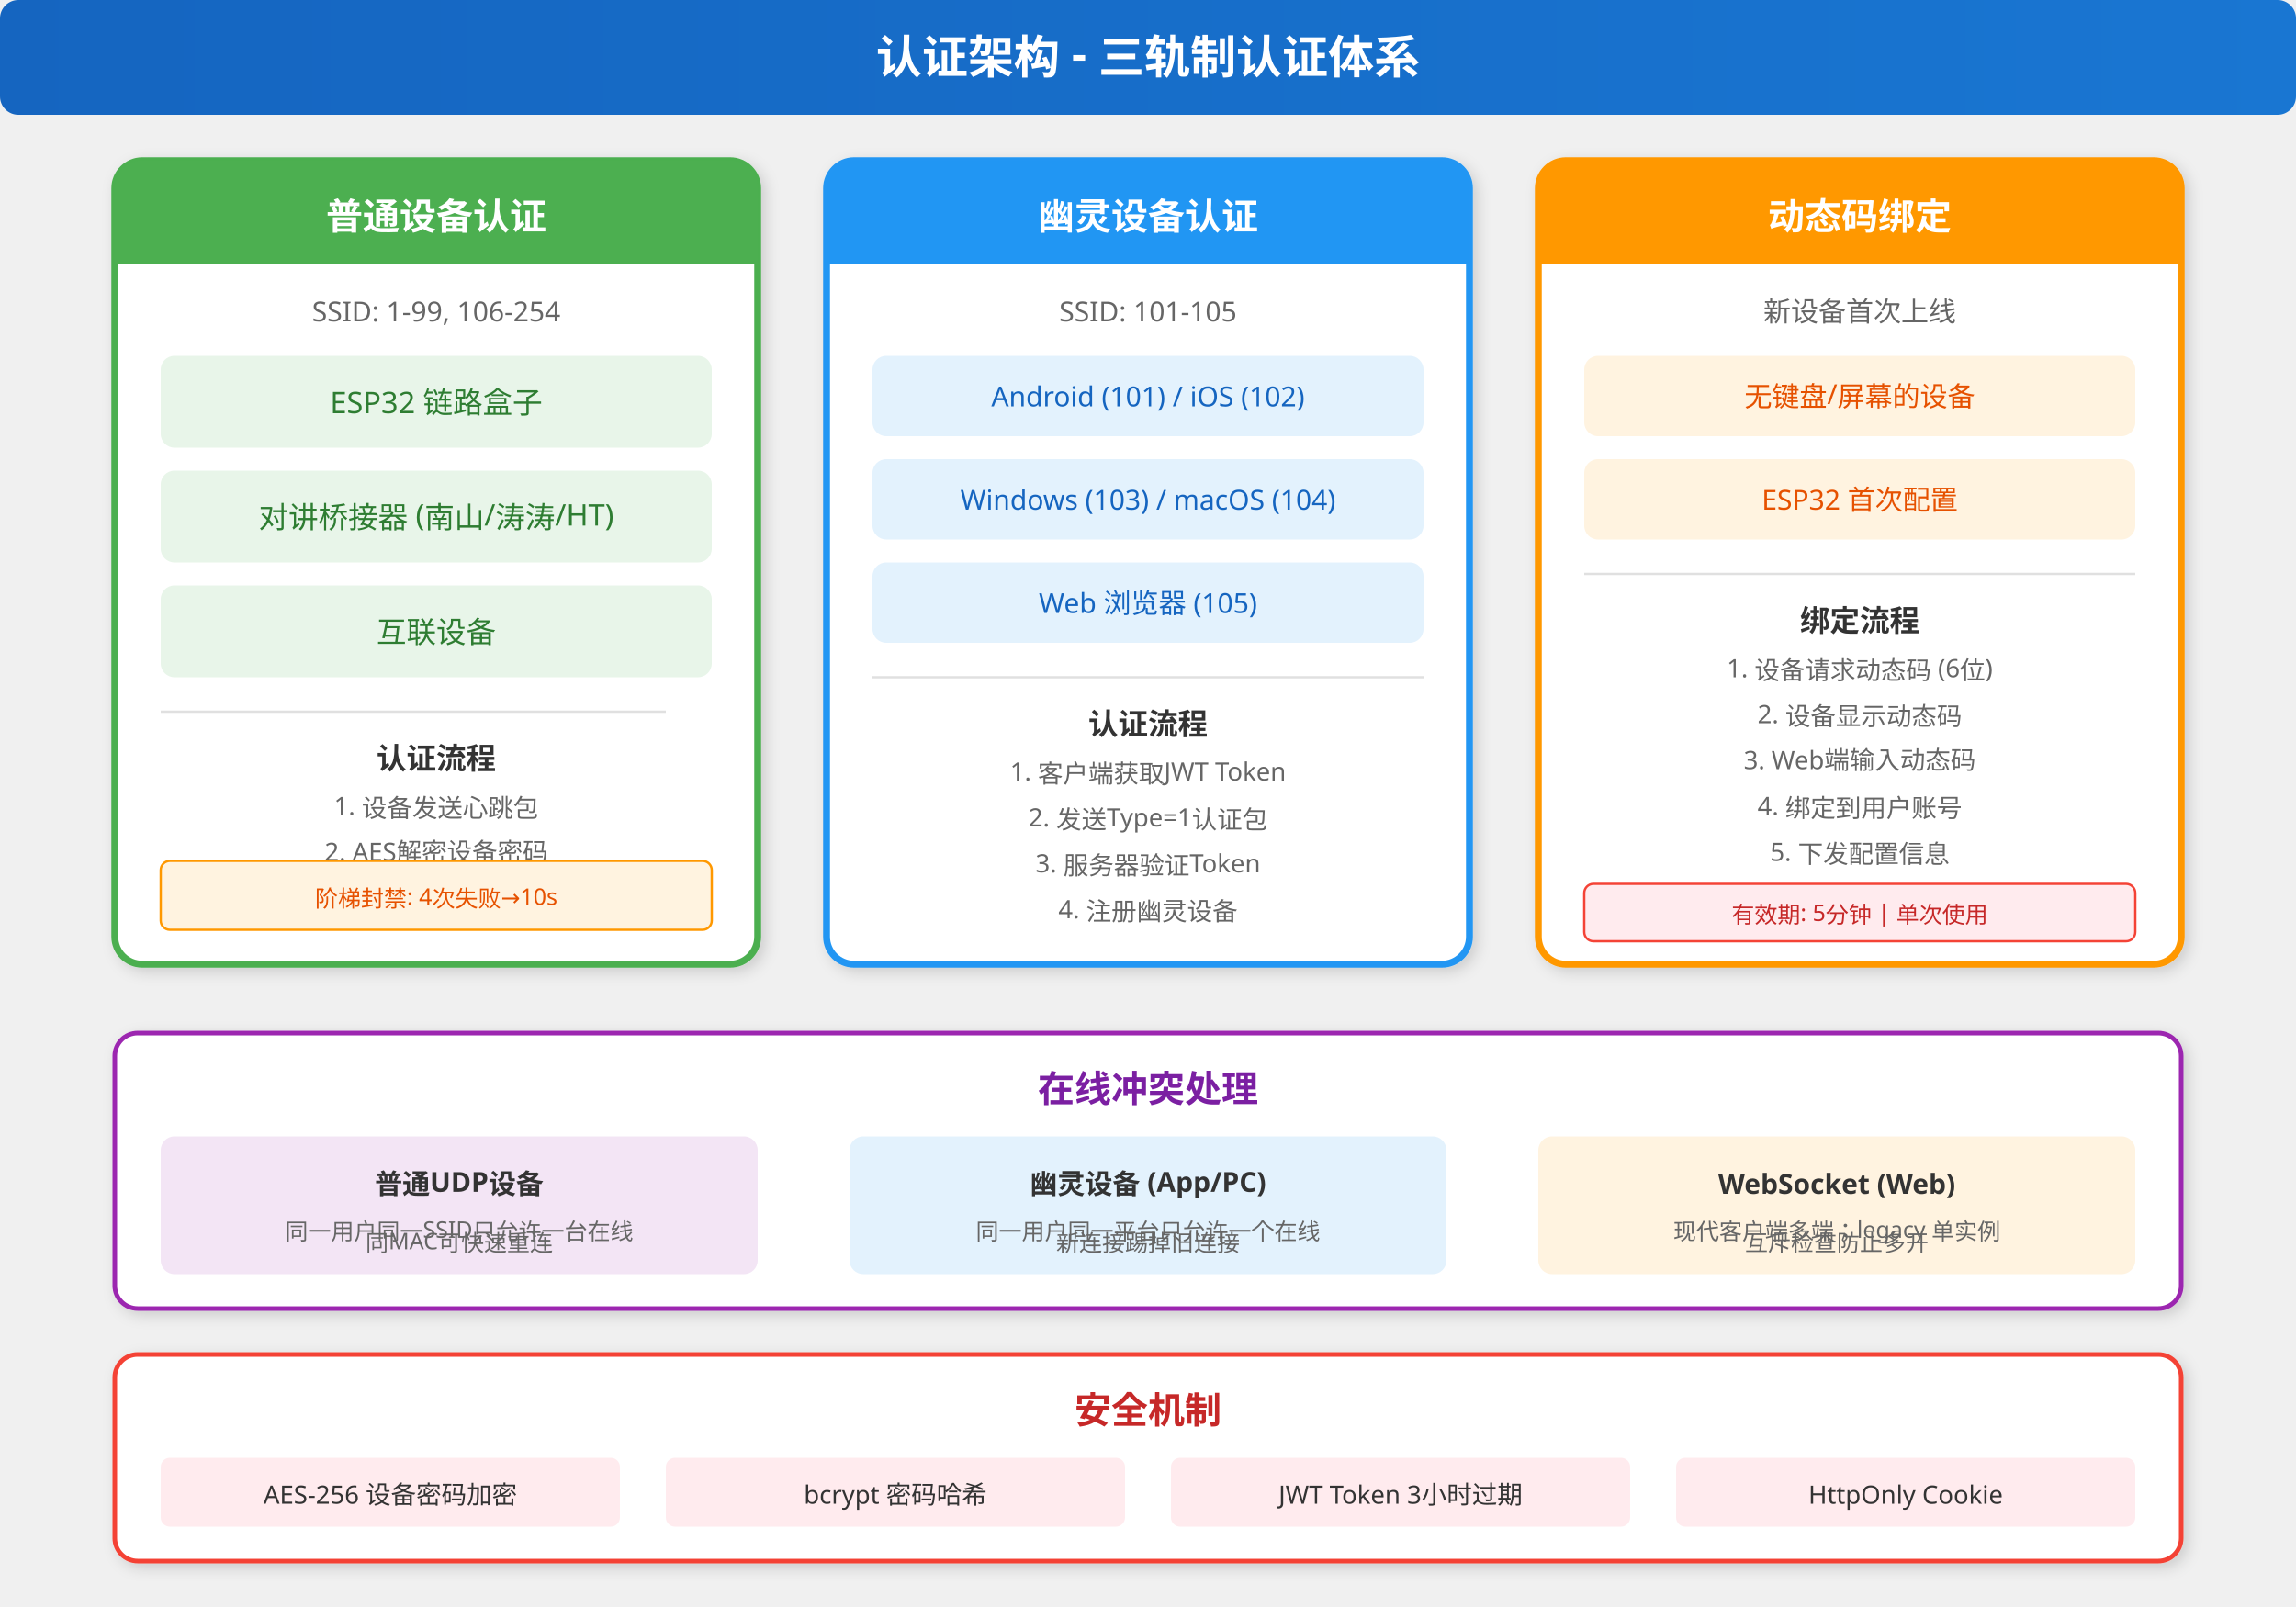
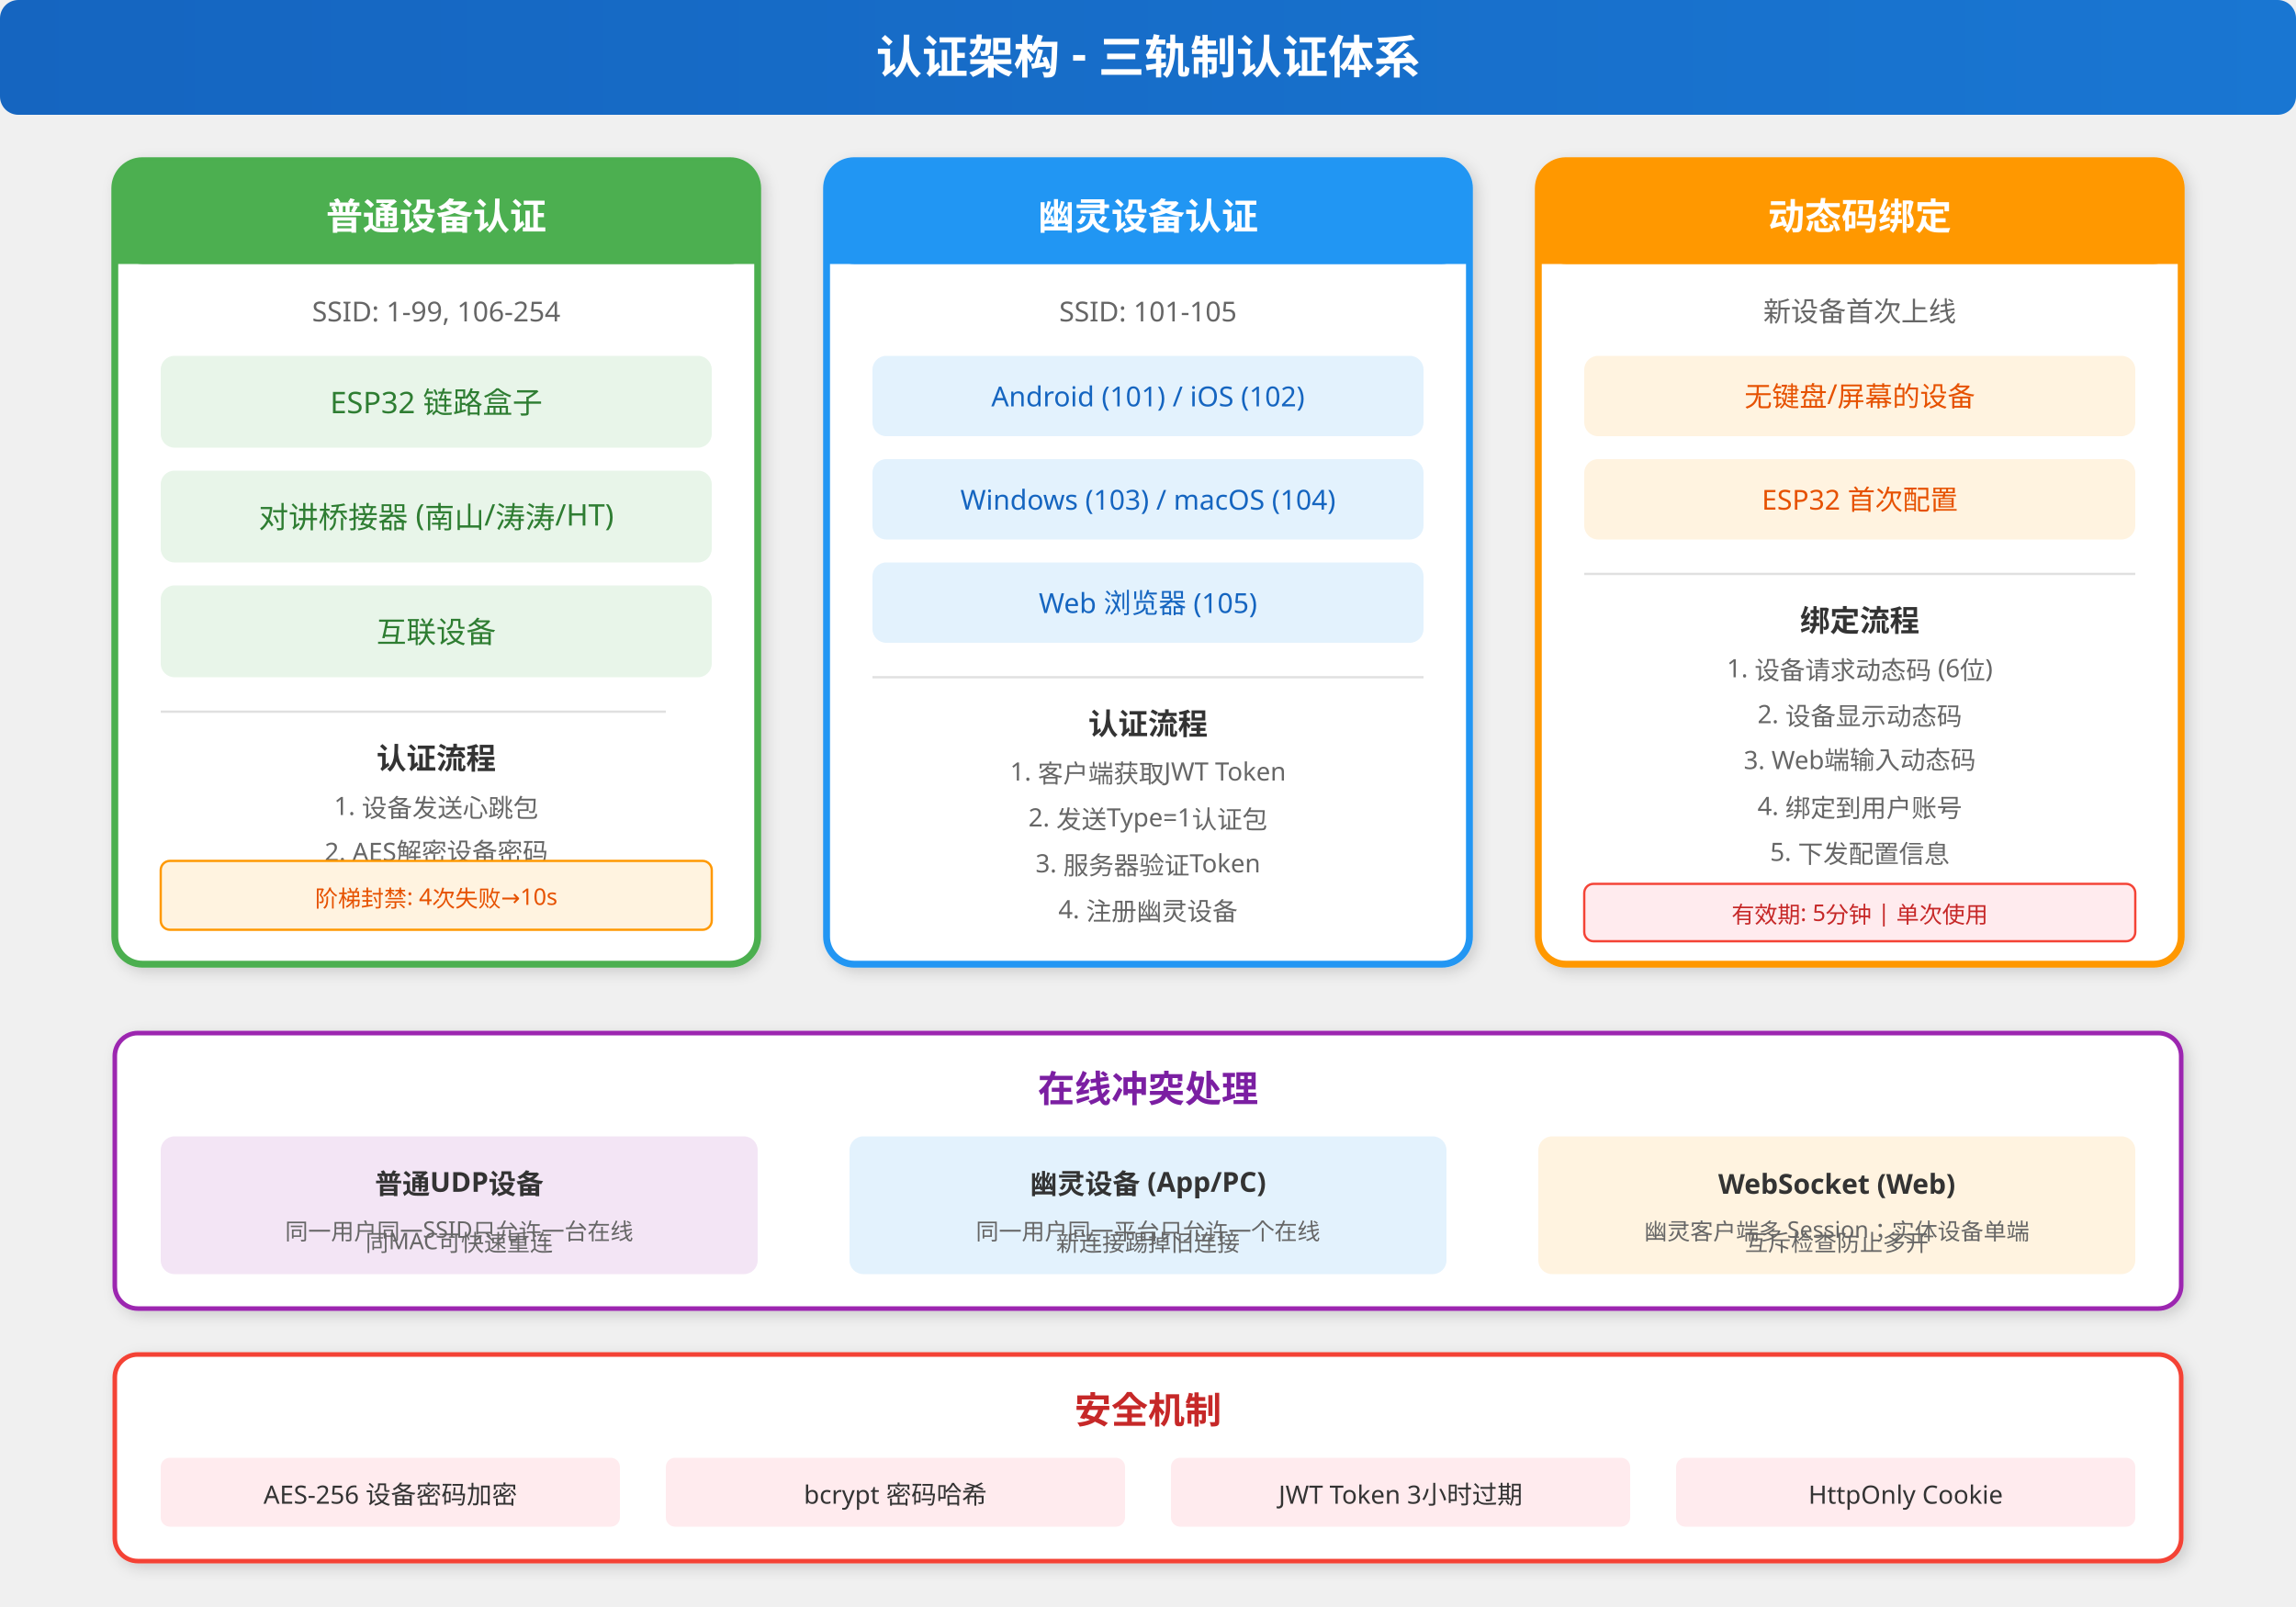
<svg xmlns="http://www.w3.org/2000/svg" viewBox="0 0 1000 700" font-family="Microsoft YaHei, sans-serif">
  <defs>
    <linearGradient id="grad1" x1="0%" y1="0%" x2="100%" y2="0%">
      <stop offset="0%" style="stop-color:#1565c0;stop-opacity:1" />
      <stop offset="100%" style="stop-color:#1976d2;stop-opacity:1" />
    </linearGradient>
    <filter id="shadow">
      <feDropShadow dx="2" dy="2" stdDeviation="3" flood-opacity="0.15" />
    </filter>
  </defs>
  <rect x="0" y="0" width="1000" height="50" fill="url(#grad1)" rx="8" />
  <text x="500" y="32" text-anchor="middle" fill="white" font-size="20" font-weight="bold">认证架构 - 三轨制认证体系</text>
  <rect x="50" y="70" width="280" height="350" fill="white" rx="12" filter="url(#shadow)" stroke="#4caf50" stroke-width="3" />
  <rect x="50" y="70" width="280" height="45" fill="#4caf50" rx="12" />
  <rect x="50" y="95" width="280" height="20" fill="#4caf50" />
  <text x="190" y="100" text-anchor="middle" fill="white" font-size="16" font-weight="bold">普通设备认证</text>
  <text x="190" y="140" text-anchor="middle" fill="#666" font-size="12">SSID: 1-99, 106-254</text>
  <rect x="70" y="155" width="240" height="40" fill="#e8f5e9" rx="6" />
  <text x="190" y="180" text-anchor="middle" fill="#2e7d32" font-size="13">ESP32 链路盒子</text>
  <rect x="70" y="205" width="240" height="40" fill="#e8f5e9" rx="6" />
  <text x="190" y="230" text-anchor="middle" fill="#2e7d32" font-size="13">对讲桥接器 (南山/涛涛/HT)</text>
  <rect x="70" y="255" width="240" height="40" fill="#e8f5e9" rx="6" />
  <text x="190" y="280" text-anchor="middle" fill="#2e7d32" font-size="13">互联设备</text>
  <line x1="70" y1="310" x2="290" y2="310" stroke="#e0e0e0" stroke-width="1" />
  <text x="190" y="335" text-anchor="middle" fill="#333" font-size="13" font-weight="bold">认证流程</text>
  <text x="190" y="355" text-anchor="middle" fill="#666" font-size="11">1. 设备发送心跳包</text>
  <text x="190" y="375" text-anchor="middle" fill="#666" font-size="11">2. AES解密设备密码</text>
  <text x="190" y="395" text-anchor="middle" fill="#666" font-size="11">3. bcrypt验证哈希</text>
  <rect x="70" y="375" width="240" height="30" fill="#fff3e0" rx="4" stroke="#ff9800" stroke-width="1" />
  <text x="190" y="395" text-anchor="middle" fill="#e65100" font-size="10">阶梯封禁: 4次失败→10s</text>
  <rect x="360" y="70" width="280" height="350" fill="white" rx="12" filter="url(#shadow)" stroke="#2196f3" stroke-width="3" />
  <rect x="360" y="70" width="280" height="45" fill="#2196f3" rx="12" />
  <rect x="360" y="95" width="280" height="20" fill="#2196f3" />
  <text x="500" y="100" text-anchor="middle" fill="white" font-size="16" font-weight="bold">幽灵设备认证</text>
  <text x="500" y="140" text-anchor="middle" fill="#666" font-size="12">SSID: 101-105</text>
  <rect x="380" y="155" width="240" height="35" fill="#e3f2fd" rx="6" />
  <text x="500" y="177" text-anchor="middle" fill="#1565c0" font-size="12">Android (101) / iOS (102)</text>
  <rect x="380" y="200" width="240" height="35" fill="#e3f2fd" rx="6" />
  <text x="500" y="222" text-anchor="middle" fill="#1565c0" font-size="12">Windows (103) / macOS (104)</text>
  <rect x="380" y="245" width="240" height="35" fill="#e3f2fd" rx="6" />
  <text x="500" y="267" text-anchor="middle" fill="#1565c0" font-size="12">Web 浏览器 (105)</text>
  <line x1="380" y1="295" x2="620" y2="295" stroke="#e0e0e0" stroke-width="1" />
  <text x="500" y="320" text-anchor="middle" fill="#333" font-size="13" font-weight="bold">认证流程</text>
  <text x="500" y="340" text-anchor="middle" fill="#666" font-size="11">1. 客户端获取JWT Token</text>
  <text x="500" y="360" text-anchor="middle" fill="#666" font-size="11">2. 发送Type=1认证包</text>
  <text x="500" y="380" text-anchor="middle" fill="#666" font-size="11">3. 服务器验证Token</text>
  <text x="500" y="400" text-anchor="middle" fill="#666" font-size="11">4. 注册幽灵设备</text>
  <rect x="670" y="70" width="280" height="350" fill="white" rx="12" filter="url(#shadow)" stroke="#ff9800" stroke-width="3" />
  <rect x="670" y="70" width="280" height="45" fill="#ff9800" rx="12" />
  <rect x="670" y="95" width="280" height="20" fill="#ff9800" />
  <text x="810" y="100" text-anchor="middle" fill="white" font-size="16" font-weight="bold">动态码绑定</text>
  <text x="810" y="140" text-anchor="middle" fill="#666" font-size="12">新设备首次上线</text>
  <rect x="690" y="155" width="240" height="35" fill="#fff3e0" rx="6" />
  <text x="810" y="177" text-anchor="middle" fill="#e65100" font-size="12">无键盘/屏幕的设备</text>
  <rect x="690" y="200" width="240" height="35" fill="#fff3e0" rx="6" />
  <text x="810" y="222" text-anchor="middle" fill="#e65100" font-size="12">ESP32 首次配置</text>
  <line x1="690" y1="250" x2="930" y2="250" stroke="#e0e0e0" stroke-width="1" />
  <text x="810" y="275" text-anchor="middle" fill="#333" font-size="13" font-weight="bold">绑定流程</text>
  <text x="810" y="295" text-anchor="middle" fill="#666" font-size="11">1. 设备请求动态码 (6位)</text>
  <text x="810" y="315" text-anchor="middle" fill="#666" font-size="11">2. 设备显示动态码</text>
  <text x="810" y="335" text-anchor="middle" fill="#666" font-size="11">3. Web端输入动态码</text>
  <text x="810" y="355" text-anchor="middle" fill="#666" font-size="11">4. 绑定到用户账号</text>
  <text x="810" y="375" text-anchor="middle" fill="#666" font-size="11">5. 下发配置信息</text>
  <rect x="690" y="385" width="240" height="25" fill="#ffebee" rx="4" stroke="#f44336" stroke-width="1" />
  <text x="810" y="402" text-anchor="middle" fill="#c62828" font-size="10">有效期: 5分钟 | 单次使用</text>
  <rect x="50" y="450" width="900" height="120" fill="white" rx="10" filter="url(#shadow)" stroke="#9c27b0" stroke-width="2" />
  <text x="500" y="480" text-anchor="middle" fill="#7b1fa2" font-size="16" font-weight="bold">在线冲突处理</text>
  <rect x="70" y="495" width="260" height="60" fill="#f3e5f5" rx="6" />
  <text x="200" y="520" text-anchor="middle" fill="#333" font-size="12" font-weight="bold">普通UDP设备</text>
  <text x="200" y="540" text-anchor="middle" fill="#666" font-size="10">同一用户同一SSID只允许一台在线</text>
  <text x="200" y="545" text-anchor="middle" fill="#666" font-size="10">同MAC可快速重连</text>
  <rect x="370" y="495" width="260" height="60" fill="#e3f2fd" rx="6" />
  <text x="500" y="520" text-anchor="middle" fill="#333" font-size="12" font-weight="bold">幽灵设备 (App/PC)</text>
  <text x="500" y="540" text-anchor="middle" fill="#666" font-size="10">同一用户同一平台只允许一个在线</text>
  <text x="500" y="545" text-anchor="middle" fill="#666" font-size="10">新连接踢掉旧连接</text>
  <rect x="670" y="495" width="260" height="60" fill="#fff3e0" rx="6" />
  <text x="800" y="520" text-anchor="middle" fill="#333" font-size="12" font-weight="bold">WebSocket (Web)</text>
-   <text x="800" y="540" text-anchor="middle" fill="#666" font-size="10">现代客户端多端；legacy 单实例</text>
+   <text x="800" y="540" text-anchor="middle" fill="#666" font-size="10">幽灵客户端多 Session；实体设备单端</text>
  <text x="800" y="545" text-anchor="middle" fill="#666" font-size="10">互斥检查防止多开</text>
  <rect x="50" y="590" width="900" height="90" fill="white" rx="10" filter="url(#shadow)" stroke="#f44336" stroke-width="2" />
  <text x="500" y="620" text-anchor="middle" fill="#c62828" font-size="16" font-weight="bold">安全机制</text>
  <rect x="70" y="635" width="200" height="30" fill="#ffebee" rx="4" />
  <text x="170" y="655" text-anchor="middle" fill="#333" font-size="11">AES-256 设备密码加密</text>
  <rect x="290" y="635" width="200" height="30" fill="#ffebee" rx="4" />
  <text x="390" y="655" text-anchor="middle" fill="#333" font-size="11">bcrypt 密码哈希</text>
  <rect x="510" y="635" width="200" height="30" fill="#ffebee" rx="4" />
  <text x="610" y="655" text-anchor="middle" fill="#333" font-size="11">JWT Token 3小时过期</text>
  <rect x="730" y="635" width="200" height="30" fill="#ffebee" rx="4" />
  <text x="830" y="655" text-anchor="middle" fill="#333" font-size="11">HttpOnly Cookie</text>
</svg>
